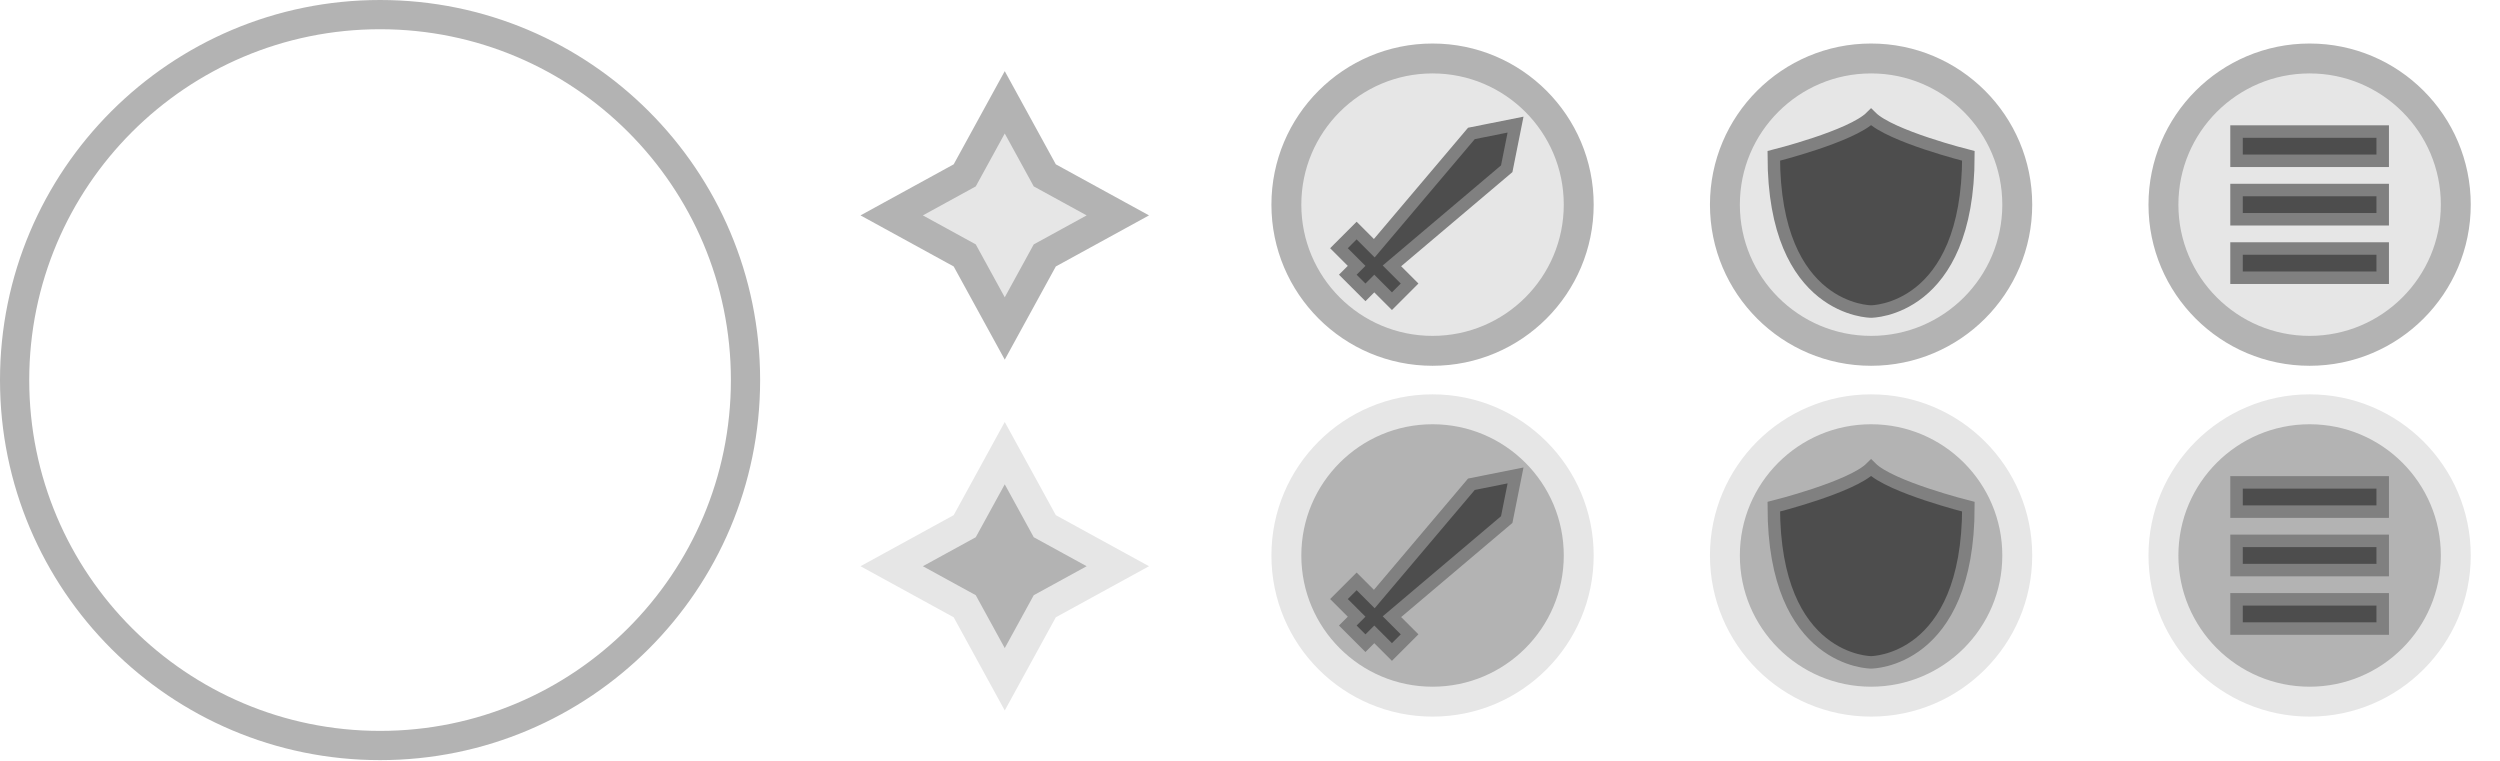
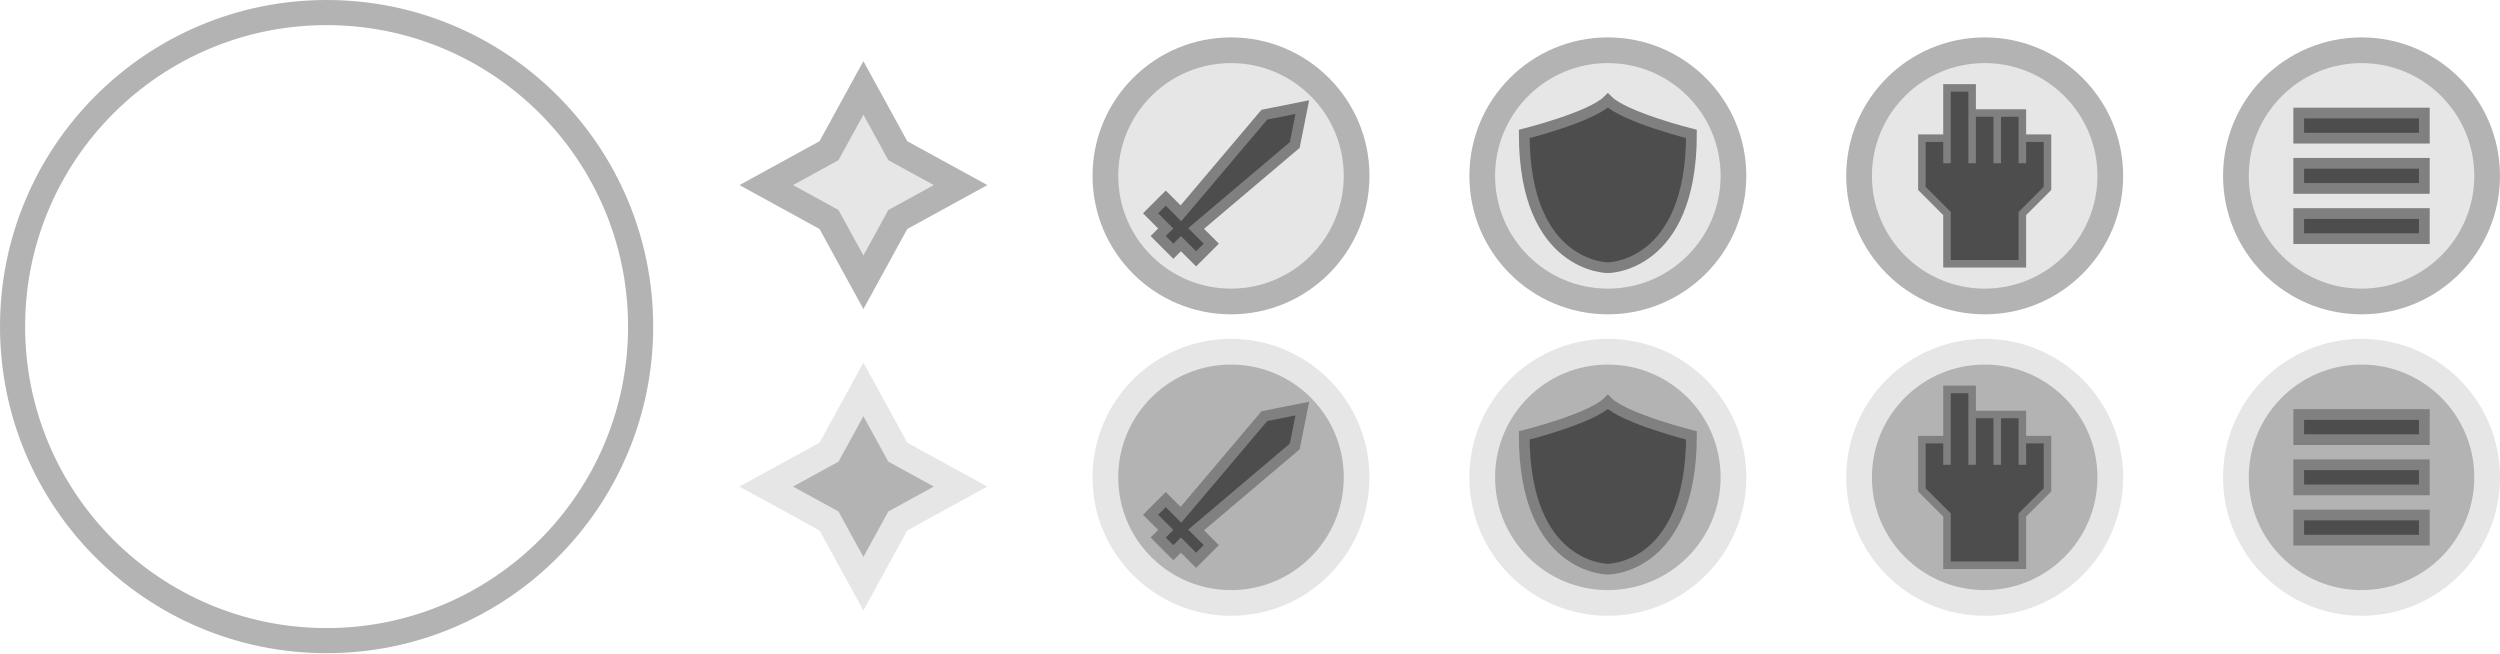
- <svg xmlns="http://www.w3.org/2000/svg" width="85.512mm" height="26mm" viewBox="0 0 85.512 26" version="1.1" id="svg1">
+ <svg xmlns="http://www.w3.org/2000/svg" width="99.512mm" height="26mm" viewBox="0 0 99.512 26" version="1.1" id="svg1">
  <defs id="defs1" />
  <g id="layer1">
    <path style="font-variation-settings:normal;opacity:1;vector-effect:none;fill:#e6e6e6;fill-opacity:1;stroke:#b3b3b3;stroke-width:0.265;stroke-linecap:butt;stroke-linejoin:miter;stroke-miterlimit:4;stroke-dasharray:none;stroke-dashoffset:0;stroke-opacity:1;-inkscape-stroke:none;stop-color:#000000;stop-opacity:1" id="path1-6" d="M 60,48 59.354,48.354 59,49 58.646,48.354 58,48 58.646,47.646 59,47 l 0.354,0.646 z" transform="matrix(3.867708,0,0,3.867708,-193.8273,-178.2825)" />
    <circle style="fill:none;stroke:#b3b3b3;stroke-width:1;stroke-dasharray:none" id="path1" cx="13" cy="13" r="12.5" />
    <g id="g1">
      <ellipse style="font-variation-settings:normal;opacity:1;vector-effect:none;fill:#e6e6e6;fill-opacity:1;stroke:#b3b3b3;stroke-width:1.023;stroke-linecap:butt;stroke-linejoin:miter;stroke-miterlimit:4;stroke-dasharray:none;stroke-dashoffset:0;stroke-opacity:1;-inkscape-stroke:none;stop-color:#000000;stop-opacity:1" id="path2" cx="49" cy="7" rx="5" ry="5" />
      <path style="font-variation-settings:normal;vector-effect:none;fill:#4d4d4d;fill-opacity:1;stroke:#808080;stroke-width:0.427;stroke-linecap:butt;stroke-linejoin:miter;stroke-miterlimit:4;stroke-dasharray:none;stroke-dashoffset:0;stroke-opacity:1;-inkscape-stroke:none;stop-color:#000000" d="m 51.839,4.262 -1.51,0.302 -3.322,3.926 -0.604,-0.604 -0.604,0.604 0.604,0.604 -0.302,0.302 0.604,0.604 0.302,-0.302 0.604,0.604 0.604,-0.604 -0.604,-0.604 3.926,-3.322 z" id="path17976" />
    </g>
    <g id="g2">
      <ellipse style="font-variation-settings:normal;vector-effect:none;fill:#e6e6e6;fill-opacity:1;stroke:#b3b3b3;stroke-width:1.023;stroke-linecap:butt;stroke-linejoin:miter;stroke-miterlimit:4;stroke-dasharray:none;stroke-dashoffset:0;stroke-opacity:1;-inkscape-stroke:none;stop-color:#000000" id="path2-2" cx="64" cy="7" rx="5" ry="5" />
      <path style="font-variation-settings:normal;opacity:1;vector-effect:none;fill:#4d4d4d;fill-opacity:1;stroke:#808080;stroke-width:0.427;stroke-linecap:butt;stroke-linejoin:miter;stroke-miterlimit:4;stroke-dasharray:none;stroke-dashoffset:0;stroke-opacity:1;-inkscape-stroke:none;stop-color:#000000;stop-opacity:1" d="m 60.672,5.331 c 0,5.325 3.328,5.325 3.328,5.325 0,0 3.328,10e-7 3.328,-5.325 0,0 -2.663,-0.666 -3.328,-1.331 -0.666,0.666 -3.328,1.331 -3.328,1.331 z" id="path6" />
    </g>
-     <g id="g3">
+     <g id="g3" transform="translate(15)">
      <ellipse style="font-variation-settings:normal;vector-effect:none;fill:#e6e6e6;fill-opacity:1;stroke:#b3b3b3;stroke-width:1.023;stroke-linecap:butt;stroke-linejoin:miter;stroke-miterlimit:4;stroke-dasharray:none;stroke-dashoffset:0;stroke-opacity:1;-inkscape-stroke:none;stop-color:#000000" id="path2-2-8" cx="79" cy="7" rx="5" ry="5" />
      <g id="g9" transform="translate(-1.5,-3)">
        <rect style="font-variation-settings:normal;opacity:1;vector-effect:none;fill:#4d4d4d;fill-opacity:1;stroke:#808080;stroke-width:0.427;stroke-linecap:butt;stroke-linejoin:miter;stroke-miterlimit:4;stroke-dasharray:none;stroke-dashoffset:0;stroke-opacity:1;-inkscape-stroke:none" id="rect6" width="5" height="1" x="78" y="7.5" />
        <rect style="font-variation-settings:normal;opacity:1;vector-effect:none;fill:#4d4d4d;fill-opacity:1;stroke:#808080;stroke-width:0.427;stroke-linecap:butt;stroke-linejoin:miter;stroke-miterlimit:4;stroke-dasharray:none;stroke-dashoffset:0;stroke-opacity:1;-inkscape-stroke:none" id="rect7" width="5" height="1" x="78" y="9.5" />
        <rect style="font-variation-settings:normal;opacity:1;vector-effect:none;fill:#4d4d4d;fill-opacity:1;stroke:#808080;stroke-width:0.427;stroke-linecap:butt;stroke-linejoin:miter;stroke-miterlimit:4;stroke-dasharray:none;stroke-dashoffset:0;stroke-opacity:1;-inkscape-stroke:none" id="rect8" width="5" height="1" x="78" y="11.5" />
      </g>
    </g>
    <path style="font-variation-settings:normal;opacity:1;vector-effect:none;fill:#b3b3b3;fill-opacity:1;stroke:#e6e6e6;stroke-width:0.265;stroke-linecap:butt;stroke-linejoin:miter;stroke-miterlimit:4;stroke-dasharray:none;stroke-dashoffset:0;stroke-opacity:1;-inkscape-stroke:none;stop-color:#000000;stop-opacity:1" id="path3" d="M 60,48 59.354,48.354 59,49 58.646,48.354 58,48 58.646,47.646 59,47 l 0.354,0.646 z" transform="matrix(3.867708,0,0,3.867708,-193.8273,-166.2825)" />
    <g id="g4" transform="translate(8.7960495e-8,12)">
      <ellipse style="font-variation-settings:normal;opacity:1;vector-effect:none;fill:#b3b3b3;fill-opacity:1;stroke:#e6e6e6;stroke-width:1.023;stroke-linecap:butt;stroke-linejoin:miter;stroke-miterlimit:4;stroke-dasharray:none;stroke-dashoffset:0;stroke-opacity:1;-inkscape-stroke:none;stop-color:#000000;stop-opacity:1" id="ellipse3" cx="49" cy="7" rx="5" ry="5" />
      <path style="font-variation-settings:normal;vector-effect:none;fill:#4d4d4d;fill-opacity:1;stroke:#808080;stroke-width:0.427;stroke-linecap:butt;stroke-linejoin:miter;stroke-miterlimit:4;stroke-dasharray:none;stroke-dashoffset:0;stroke-opacity:1;-inkscape-stroke:none;stop-color:#000000" d="m 51.839,4.262 -1.51,0.302 -3.322,3.926 -0.604,-0.604 -0.604,0.604 0.604,0.604 -0.302,0.302 0.604,0.604 0.302,-0.302 0.604,0.604 0.604,-0.604 -0.604,-0.604 3.926,-3.322 z" id="path4" />
    </g>
    <g id="g5" transform="translate(8.7960495e-8,12)">
-       <ellipse style="font-variation-settings:normal;vector-effect:none;fill:#b3b3b3;fill-opacity:1;stroke:#e6e6e6;stroke-width:1.023;stroke-linecap:butt;stroke-linejoin:miter;stroke-miterlimit:4;stroke-dasharray:none;stroke-dashoffset:0;stroke-opacity:1;-inkscape-stroke:none;stop-color:#000000;opacity:1;stop-opacity:1" id="ellipse4" cx="64" cy="7" rx="5" ry="5" />
-       <path style="font-variation-settings:normal;opacity:1;vector-effect:none;fill:#4d4d4d;fill-opacity:1;stroke:#808080;stroke-width:0.427;stroke-linecap:butt;stroke-linejoin:miter;stroke-miterlimit:4;stroke-dasharray:none;stroke-dashoffset:0;stroke-opacity:1;-inkscape-stroke:none;stop-color:#000000;stop-opacity:1" d="m 60.672,5.331 c 0,5.325 3.328,5.325 3.328,5.325 0,0 3.328,10e-7 3.328,-5.325 0,0 -2.663,-0.666 -3.328,-1.331 -0.666,0.666 -3.328,1.331 -3.328,1.331 z" id="path5" />
+       <ellipse style="font-variation-settings:normal;opacity:1;vector-effect:none;fill:#b3b3b3;fill-opacity:1;stroke:#e6e6e6;stroke-width:1.023;stroke-linecap:butt;stroke-linejoin:miter;stroke-miterlimit:4;stroke-dasharray:none;stroke-dashoffset:0;stroke-opacity:1;-inkscape-stroke:none;stop-color:#000000;stop-opacity:1" id="ellipse4" cx="64" cy="7" rx="5" ry="5" />
+       <path style="font-variation-settings:normal;opacity:1;fill:#4d4d4d;fill-opacity:1;stroke:#808080;stroke-width:0.427;stroke-linecap:butt;stroke-linejoin:miter;stroke-miterlimit:4;stroke-dasharray:none;stroke-dashoffset:0;stroke-opacity:1;stop-color:#000000;stop-opacity:1" d="m 60.672,5.331 c 0,5.325 3.328,5.325 3.328,5.325 0,0 3.328,10e-7 3.328,-5.325 0,0 -2.663,-0.666 -3.328,-1.331 -0.666,0.666 -3.328,1.331 -3.328,1.331 z" id="path5" />
    </g>
-     <g id="g11" transform="translate(8.7960495e-8,12)">
-       <ellipse style="font-variation-settings:normal;vector-effect:none;fill:#b3b3b3;fill-opacity:1;stroke:#e6e6e6;stroke-width:1.023;stroke-linecap:butt;stroke-linejoin:miter;stroke-miterlimit:4;stroke-dasharray:none;stroke-dashoffset:0;stroke-opacity:1;-inkscape-stroke:none;stop-color:#000000;opacity:1;stop-opacity:1" id="ellipse5" cx="79" cy="7" rx="5" ry="5" />
+     <g id="g11" transform="translate(15,12)">
+       <ellipse style="font-variation-settings:normal;opacity:1;vector-effect:none;fill:#b3b3b3;fill-opacity:1;stroke:#e6e6e6;stroke-width:1.023;stroke-linecap:butt;stroke-linejoin:miter;stroke-miterlimit:4;stroke-dasharray:none;stroke-dashoffset:0;stroke-opacity:1;-inkscape-stroke:none;stop-color:#000000;stop-opacity:1" id="ellipse5" cx="79" cy="7" rx="5" ry="5" />
      <g id="g10" transform="translate(-1.5,-3)">
        <rect style="font-variation-settings:normal;opacity:1;vector-effect:none;fill:#4d4d4d;fill-opacity:1;stroke:#808080;stroke-width:0.427;stroke-linecap:butt;stroke-linejoin:miter;stroke-miterlimit:4;stroke-dasharray:none;stroke-dashoffset:0;stroke-opacity:1;-inkscape-stroke:none" id="rect5" width="5" height="1" x="78" y="7.5" />
        <rect style="font-variation-settings:normal;opacity:1;vector-effect:none;fill:#4d4d4d;fill-opacity:1;stroke:#808080;stroke-width:0.427;stroke-linecap:butt;stroke-linejoin:miter;stroke-miterlimit:4;stroke-dasharray:none;stroke-dashoffset:0;stroke-opacity:1;-inkscape-stroke:none" id="rect9" width="5" height="1" x="78" y="9.5" />
        <rect style="font-variation-settings:normal;opacity:1;vector-effect:none;fill:#4d4d4d;fill-opacity:1;stroke:#808080;stroke-width:0.427;stroke-linecap:butt;stroke-linejoin:miter;stroke-miterlimit:4;stroke-dasharray:none;stroke-dashoffset:0;stroke-opacity:1;-inkscape-stroke:none" id="rect10" width="5" height="1" x="78" y="11.5" />
      </g>
    </g>
+     <g id="g8">
+       <ellipse style="font-variation-settings:normal;vector-effect:none;fill:#e6e6e6;fill-opacity:1;stroke:#b3b3b3;stroke-width:1.023;stroke-linecap:butt;stroke-linejoin:miter;stroke-miterlimit:4;stroke-dasharray:none;stroke-dashoffset:0;stroke-opacity:1;-inkscape-stroke:none;stop-color:#000000" id="path2-5" cx="79" cy="7" rx="5" ry="5" />
+       <path style="fill:#4d4d4d;fill-opacity:1;stroke:#808080;stroke-width:0.3;stroke-dasharray:none;stroke-opacity:1" d="M 77.5,10.5 V 8.5 l -1,-1 v -2 h 1 V 6.5 l 10e-7,-3 h 1 l -10e-7,3 v -2 h 1 v 2 -2 h 1 v 2 -1 H 81.5 V 6.5 7.5 L 80.5,8.5 v 2 z" id="path8" />
+     </g>
+     <g id="g12" transform="translate(0,12)">
+       <g id="g13">
+         <ellipse style="font-variation-settings:normal;vector-effect:none;fill:#b3b3b3;fill-opacity:1;stroke:#e6e6e6;stroke-width:1.023;stroke-linecap:butt;stroke-linejoin:miter;stroke-miterlimit:4;stroke-dasharray:none;stroke-dashoffset:0;stroke-opacity:1;-inkscape-stroke:none;stop-color:#000000" id="ellipse8" cx="79" cy="7" rx="5" ry="5" />
+         <path style="fill:#4d4d4d;fill-opacity:1;stroke:#808080;stroke-width:0.3;stroke-dasharray:none;stroke-opacity:1" d="M 77.5,10.5 V 8.5 l -1,-1 v -2 h 1 V 6.5 l 10e-7,-3 h 1 l -10e-7,3 v -2 h 1 v 2 -2 h 1 v 2 -1 H 81.5 V 6.5 7.5 L 80.5,8.5 v 2 z" id="path9" />
+       </g>
+     </g>
  </g>
</svg>
